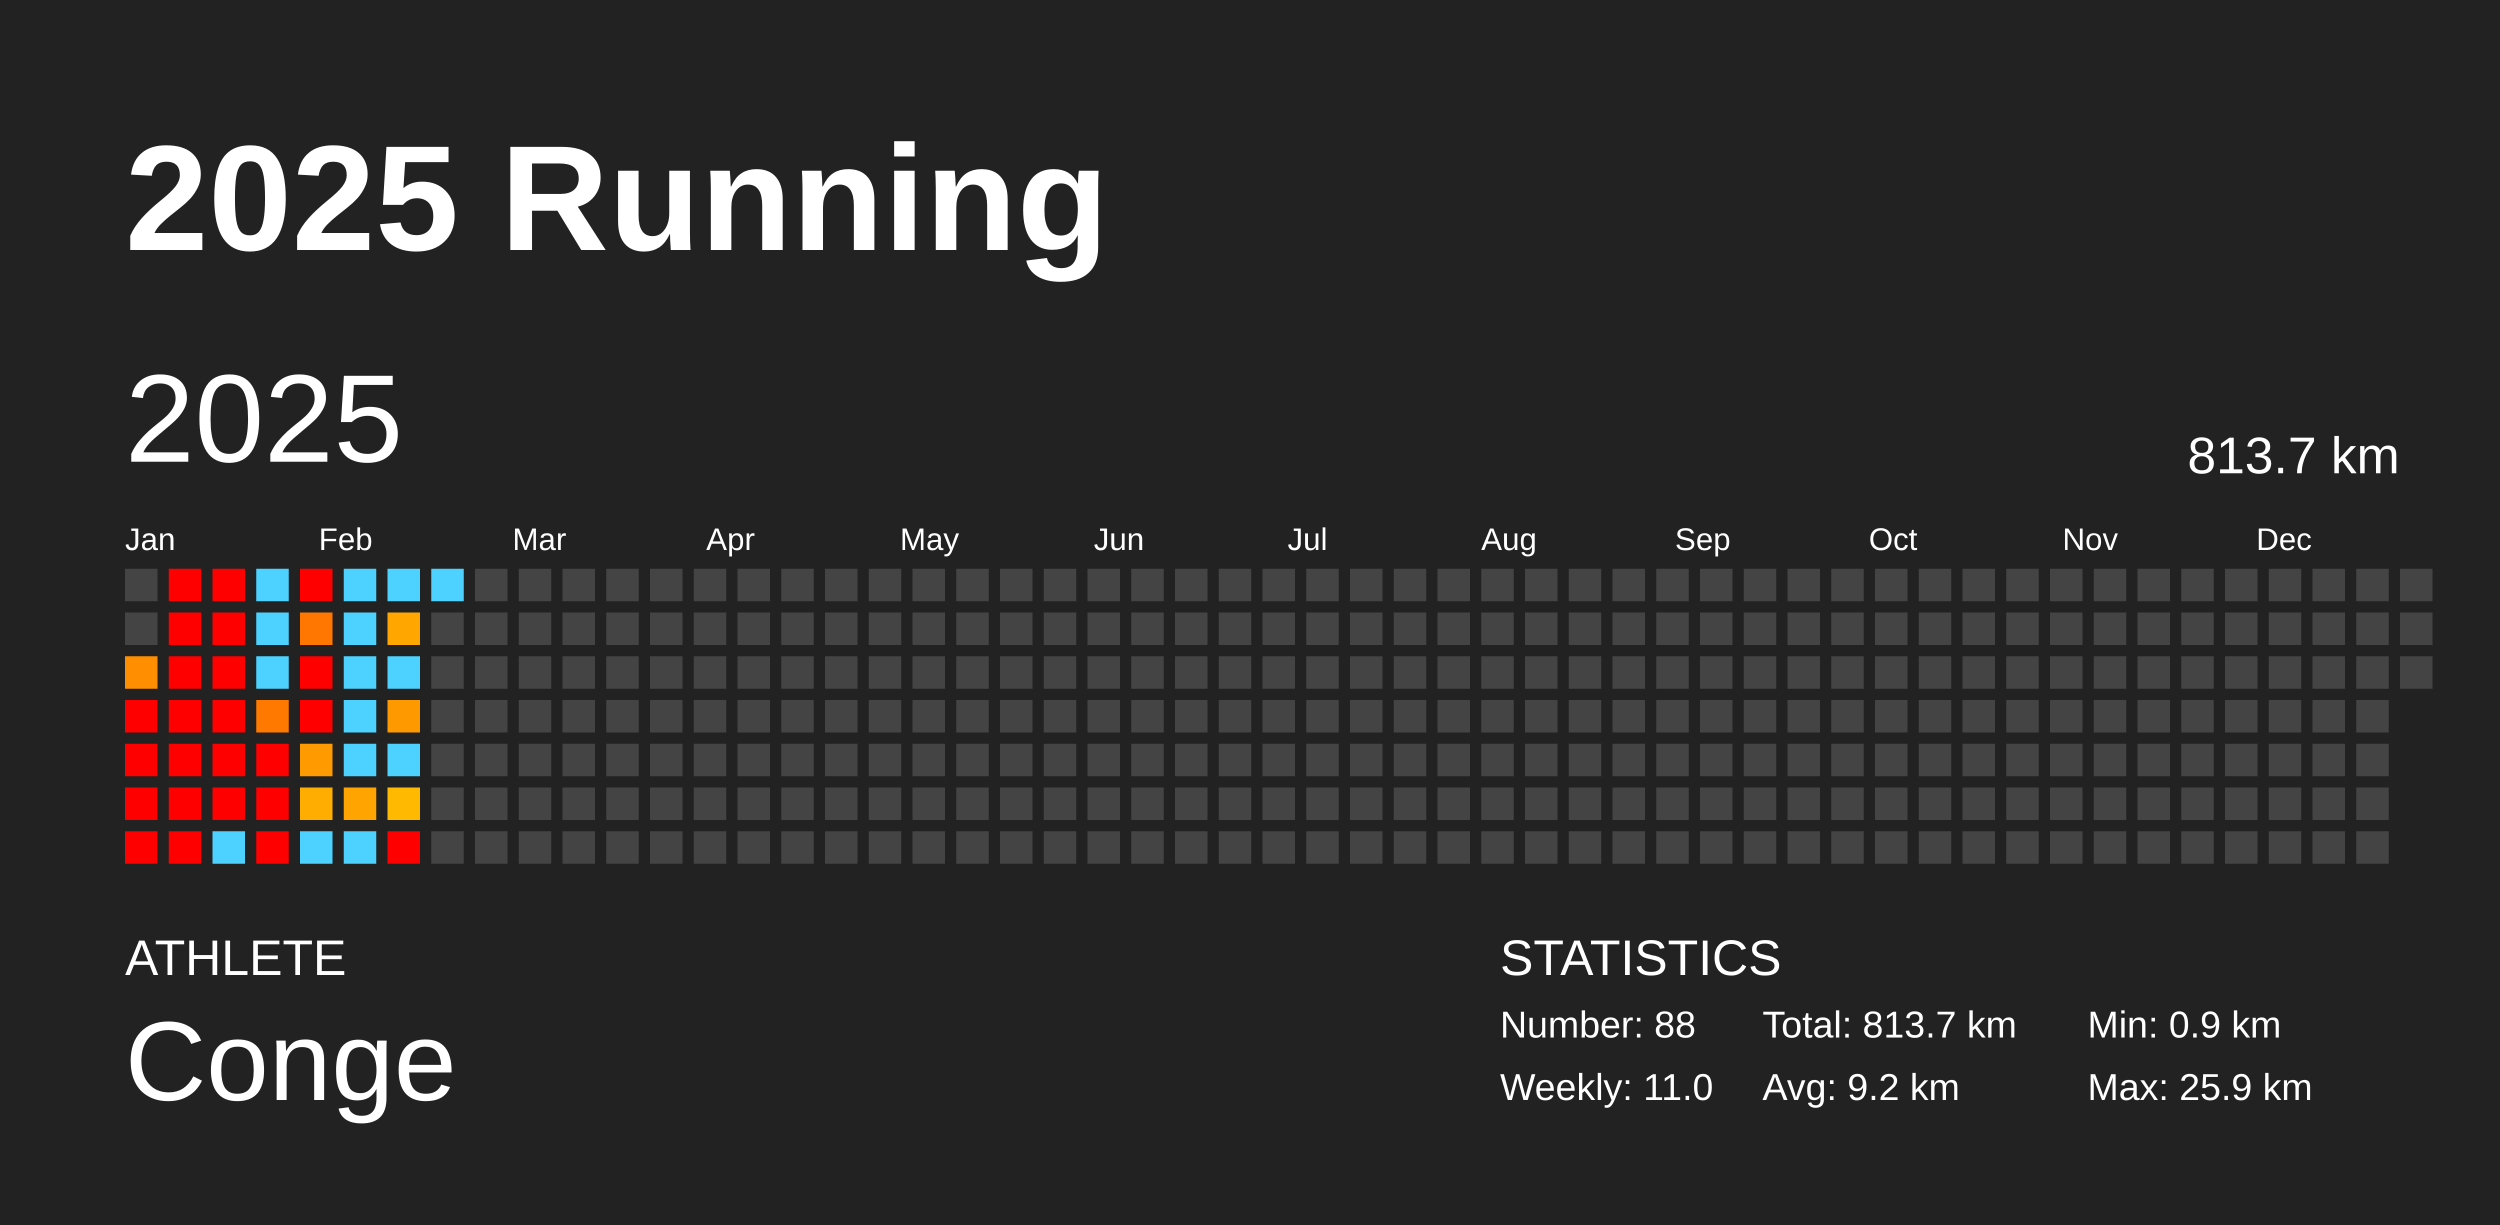
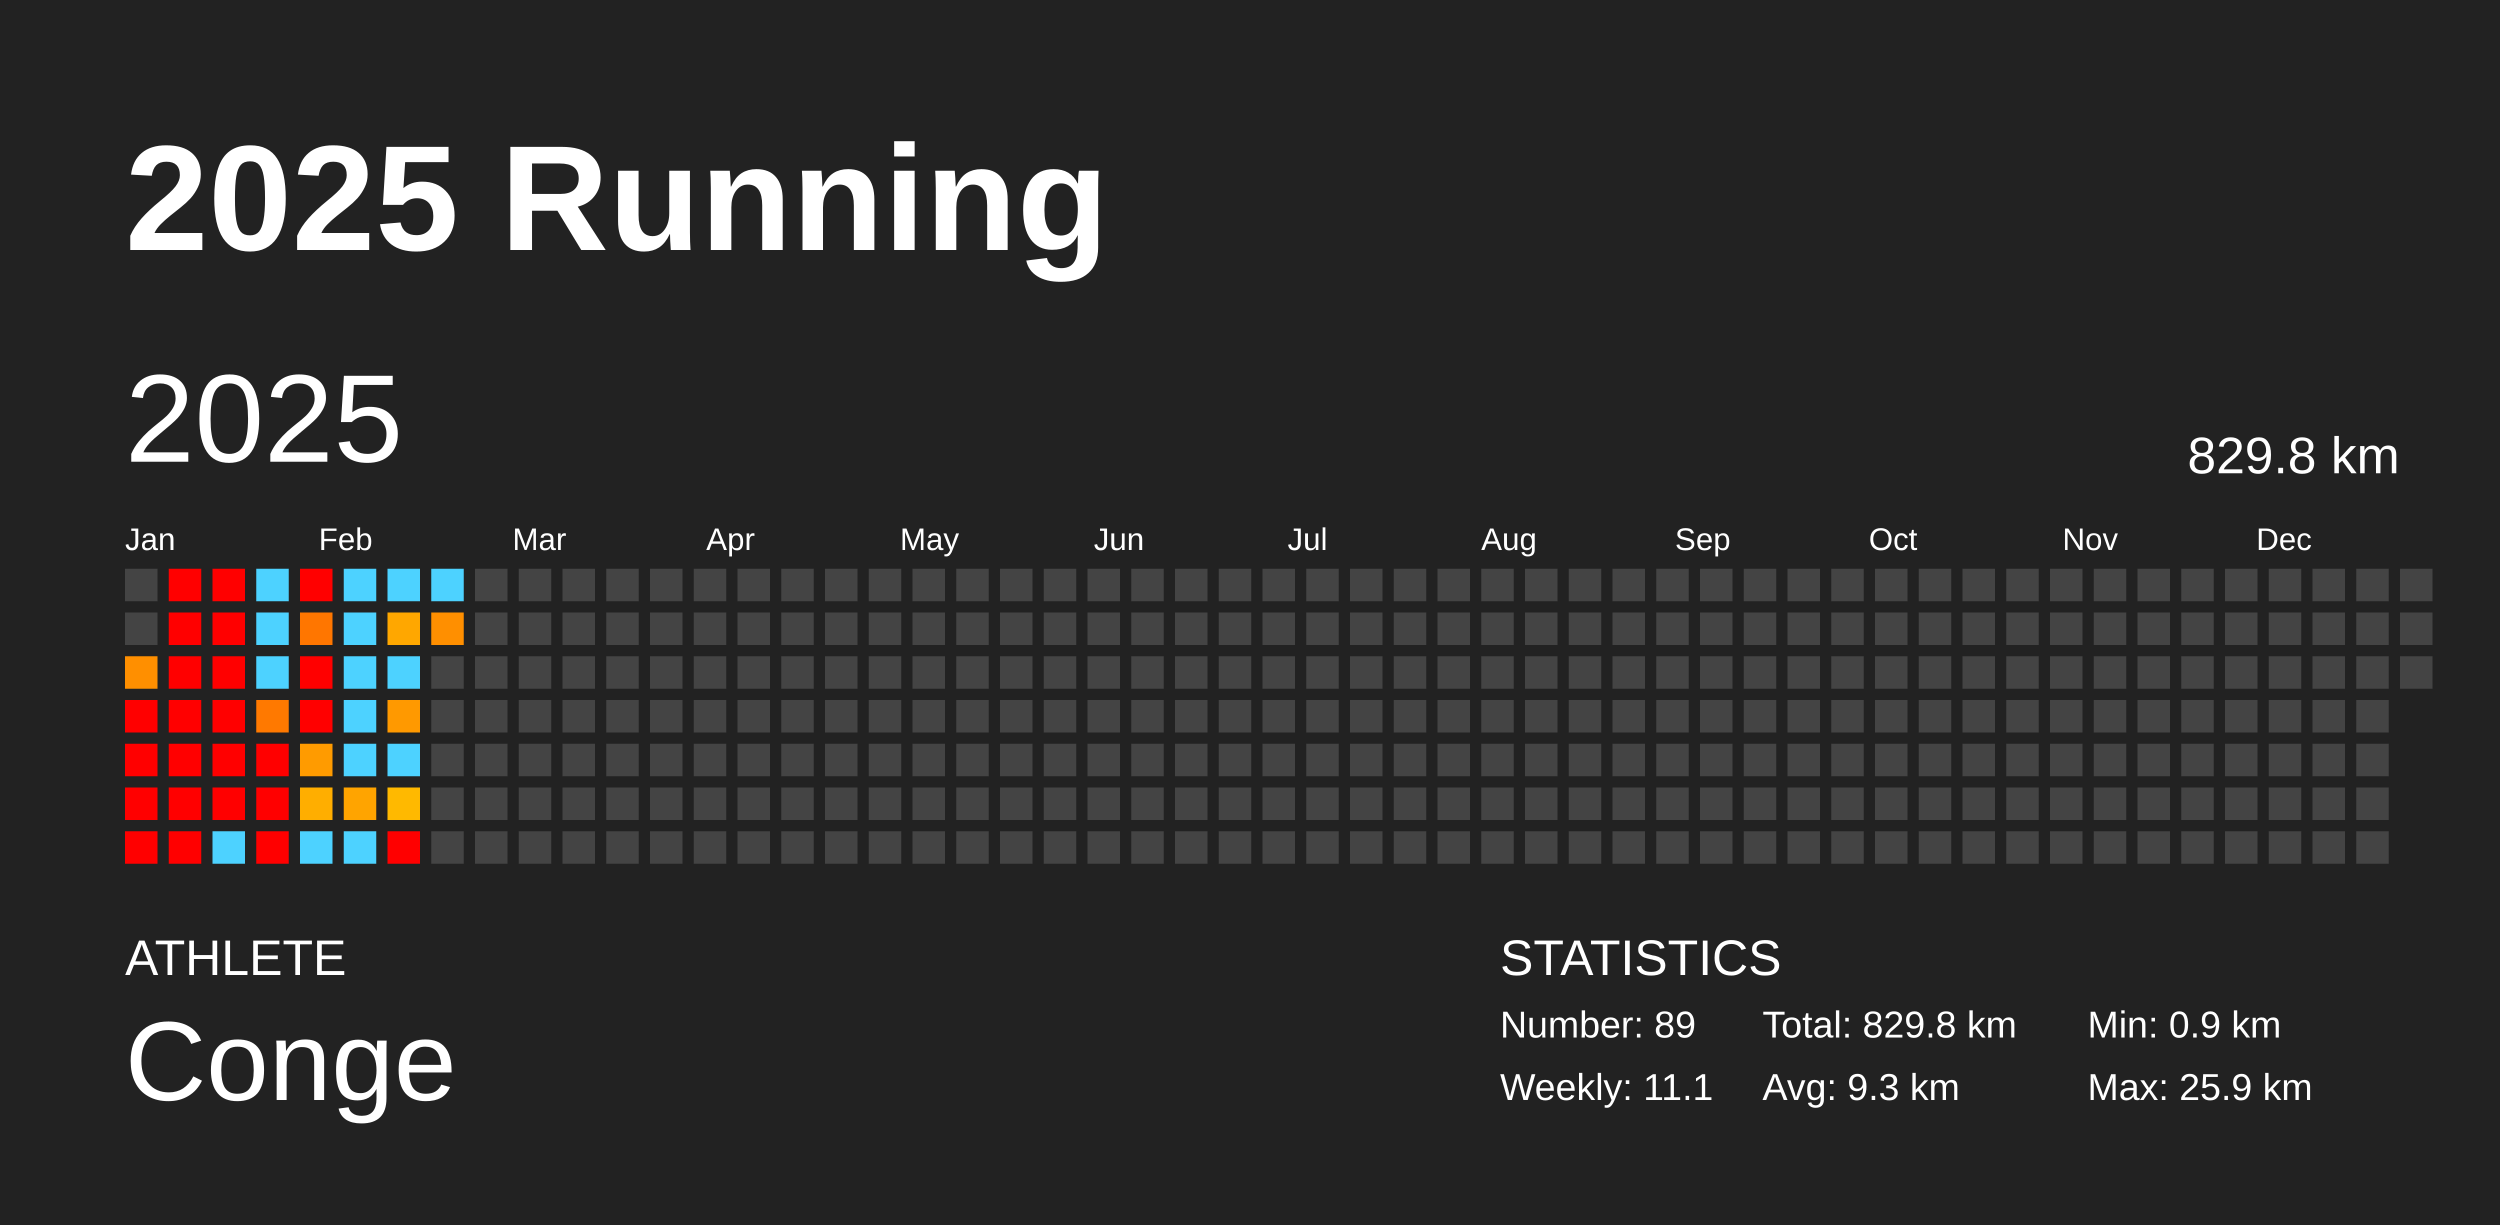
<svg xmlns="http://www.w3.org/2000/svg" baseProfile="full" height="98mm" version="1.1" viewBox="0,0,200,98" width="200mm">
  <defs />
  <rect fill="#222222" height="98" width="200" x="0" y="0" />
  <text fill="#FFFFFF" style="font-size:12px; font-family:Arial; font-weight:bold;" x="10" y="20">2025 Running</text>
  <text fill="#FFFFFF" style="font-size:4px; font-family:Arial" x="10" y="78">ATHLETE</text>
  <text fill="#FFFFFF" style="font-size:9px; font-family:Arial" x="10" y="88">Conge</text>
  <text fill="#FFFFFF" style="font-size:4px; font-family:Arial" x="120" y="78">STATISTICS</text>
-   <text fill="#FFFFFF" style="font-size:3px; font-family:Arial" x="120" y="83">Number: 88</text>
-   <text fill="#FFFFFF" style="font-size:3px; font-family:Arial" x="120" y="88">Weekly: 11.0</text>
-   <text fill="#FFFFFF" style="font-size:3px; font-family:Arial" x="141" y="83">Total: 813.7 km</text>
-   <text fill="#FFFFFF" style="font-size:3px; font-family:Arial" x="141" y="88">Avg: 9.2 km</text>
+   <text fill="#FFFFFF" style="font-size:3px; font-family:Arial" x="120" y="83">Number: 89</text>
+   <text fill="#FFFFFF" style="font-size:3px; font-family:Arial" x="120" y="88">Weekly: 11.1</text>
+   <text fill="#FFFFFF" style="font-size:3px; font-family:Arial" x="141" y="83">Total: 829.8 km</text>
+   <text fill="#FFFFFF" style="font-size:3px; font-family:Arial" x="141" y="88">Avg: 9.3 km</text>
  <text fill="#FFFFFF" style="font-size:3px; font-family:Arial" x="167" y="83">Min: 0.9 km</text>
  <text fill="#FFFFFF" style="font-size:3px; font-family:Arial" x="167" y="88">Max: 25.9 km</text>
  <text dominant-baseline="hanging" fill="#FFFFFF" style="font-size:10.0px; font-family:Arial;" x="10" y="30">2025</text>
-   <text dominant-baseline="hanging" fill="#FFFFFF" style="font-size:4.125px; font-family:Arial;" x="175" y="35">813.7 km</text>
+   <text dominant-baseline="hanging" fill="#FFFFFF" style="font-size:4.125px; font-family:Arial;" x="175" y="35">829.8 km</text>
  <text fill="#FFFFFF" style="font-size:2.5px; font-family:Arial" x="10.0" y="44">Jan</text>
  <text fill="#FFFFFF" style="font-size:2.5px; font-family:Arial" x="25.5" y="44">Feb</text>
  <text fill="#FFFFFF" style="font-size:2.5px; font-family:Arial" x="41.0" y="44">Mar</text>
  <text fill="#FFFFFF" style="font-size:2.5px; font-family:Arial" x="56.5" y="44">Apr</text>
  <text fill="#FFFFFF" style="font-size:2.5px; font-family:Arial" x="72.0" y="44">May</text>
  <text fill="#FFFFFF" style="font-size:2.5px; font-family:Arial" x="87.5" y="44">Jun</text>
  <text fill="#FFFFFF" style="font-size:2.5px; font-family:Arial" x="103.0" y="44">Jul</text>
  <text fill="#FFFFFF" style="font-size:2.5px; font-family:Arial" x="118.5" y="44">Aug</text>
  <text fill="#FFFFFF" style="font-size:2.5px; font-family:Arial" x="134.0" y="44">Sep</text>
  <text fill="#FFFFFF" style="font-size:2.5px; font-family:Arial" x="149.5" y="44">Oct</text>
  <text fill="#FFFFFF" style="font-size:2.5px; font-family:Arial" x="165.0" y="44">Nov</text>
  <text fill="#FFFFFF" style="font-size:2.5px; font-family:Arial" x="180.5" y="44">Dec</text>
  <rect fill="#444444" height="2.6" width="2.6" x="10.0" y="45.5" />
  <rect fill="#444444" height="2.6" width="2.6" x="10.0" y="49.0" />
  <rect fill="#ff8f00" height="2.6" width="2.6" x="10.0" y="52.5" />
  <rect fill="red" height="2.6" width="2.6" x="10.0" y="56.0" />
  <rect fill="red" height="2.6" width="2.6" x="10.0" y="59.5" />
  <rect fill="red" height="2.6" width="2.6" x="10.0" y="63.0" />
  <rect fill="red" height="2.6" width="2.6" x="10.0" y="66.5" />
  <rect fill="red" height="2.6" width="2.6" x="13.5" y="45.5" />
  <rect fill="red" height="2.6" width="2.6" x="13.5" y="49.0" />
  <rect fill="red" height="2.6" width="2.6" x="13.5" y="52.5" />
  <rect fill="red" height="2.6" width="2.6" x="13.5" y="56.0" />
  <rect fill="red" height="2.6" width="2.6" x="13.5" y="59.5" />
  <rect fill="red" height="2.6" width="2.6" x="13.5" y="63.0" />
  <rect fill="red" height="2.6" width="2.6" x="13.5" y="66.5" />
  <rect fill="red" height="2.6" width="2.6" x="17.0" y="45.5" />
  <rect fill="red" height="2.6" width="2.6" x="17.0" y="49.0" />
  <rect fill="red" height="2.6" width="2.6" x="17.0" y="52.5" />
  <rect fill="red" height="2.6" width="2.6" x="17.0" y="56.0" />
  <rect fill="red" height="2.6" width="2.6" x="17.0" y="59.5" />
  <rect fill="red" height="2.6" width="2.6" x="17.0" y="63.0" />
  <rect fill="#4dd2ff" height="2.6" width="2.6" x="17.0" y="66.5" />
  <rect fill="#4dd2ff" height="2.6" width="2.6" x="20.5" y="45.5" />
  <rect fill="#4dd2ff" height="2.6" width="2.6" x="20.5" y="49.0" />
  <rect fill="#4dd2ff" height="2.6" width="2.6" x="20.5" y="52.5" />
  <rect fill="#ff7900" height="2.6" width="2.6" x="20.5" y="56.0" />
  <rect fill="red" height="2.6" width="2.6" x="20.5" y="59.5" />
  <rect fill="red" height="2.6" width="2.6" x="20.5" y="63.0" />
  <rect fill="red" height="2.6" width="2.6" x="20.5" y="66.5" />
  <rect fill="red" height="2.6" width="2.6" x="24.0" y="45.5" />
  <rect fill="#ff7600" height="2.6" width="2.6" x="24.0" y="49.0" />
  <rect fill="red" height="2.6" width="2.6" x="24.0" y="52.5" />
  <rect fill="red" height="2.6" width="2.6" x="24.0" y="56.0" />
  <rect fill="#ff9b00" height="2.6" width="2.6" x="24.0" y="59.5" />
  <rect fill="#ffae00" height="2.6" width="2.6" x="24.0" y="63.0" />
  <rect fill="#4dd2ff" height="2.6" width="2.6" x="24.0" y="66.5" />
  <rect fill="#4dd2ff" height="2.6" width="2.6" x="27.5" y="45.5" />
  <rect fill="#4dd2ff" height="2.6" width="2.6" x="27.5" y="49.0" />
  <rect fill="#4dd2ff" height="2.6" width="2.6" x="27.5" y="52.5" />
  <rect fill="#4dd2ff" height="2.6" width="2.6" x="27.5" y="56.0" />
  <rect fill="#4dd2ff" height="2.6" width="2.6" x="27.5" y="59.5" />
  <rect fill="#ffa400" height="2.6" width="2.6" x="27.5" y="63.0" />
  <rect fill="#4dd2ff" height="2.6" width="2.6" x="27.5" y="66.5" />
  <rect fill="#4dd2ff" height="2.6" width="2.6" x="31.0" y="45.5" />
  <rect fill="#ffa700" height="2.6" width="2.6" x="31.0" y="49.0" />
  <rect fill="#4dd2ff" height="2.6" width="2.6" x="31.0" y="52.5" />
  <rect fill="#ff9900" height="2.6" width="2.6" x="31.0" y="56.0" />
  <rect fill="#4dd2ff" height="2.6" width="2.6" x="31.0" y="59.5" />
  <rect fill="#ffb900" height="2.6" width="2.6" x="31.0" y="63.0" />
  <rect fill="red" height="2.6" width="2.6" x="31.0" y="66.5" />
  <rect fill="#4dd2ff" height="2.6" width="2.6" x="34.5" y="45.5" />
-   <rect fill="#444444" height="2.6" width="2.6" x="34.5" y="49.0" />
+   <rect fill="#ff8f00" height="2.6" width="2.6" x="34.5" y="49.0" />
  <rect fill="#444444" height="2.6" width="2.6" x="34.5" y="52.5" />
  <rect fill="#444444" height="2.6" width="2.6" x="34.5" y="56.0" />
  <rect fill="#444444" height="2.6" width="2.6" x="34.5" y="59.5" />
  <rect fill="#444444" height="2.6" width="2.6" x="34.5" y="63.0" />
  <rect fill="#444444" height="2.6" width="2.6" x="34.5" y="66.5" />
  <rect fill="#444444" height="2.6" width="2.6" x="38.0" y="45.5" />
  <rect fill="#444444" height="2.6" width="2.6" x="38.0" y="49.0" />
  <rect fill="#444444" height="2.6" width="2.6" x="38.0" y="52.5" />
  <rect fill="#444444" height="2.6" width="2.6" x="38.0" y="56.0" />
  <rect fill="#444444" height="2.6" width="2.6" x="38.0" y="59.5" />
  <rect fill="#444444" height="2.6" width="2.6" x="38.0" y="63.0" />
  <rect fill="#444444" height="2.6" width="2.6" x="38.0" y="66.5" />
  <rect fill="#444444" height="2.6" width="2.6" x="41.5" y="45.5" />
  <rect fill="#444444" height="2.6" width="2.6" x="41.5" y="49.0" />
  <rect fill="#444444" height="2.6" width="2.6" x="41.5" y="52.5" />
  <rect fill="#444444" height="2.6" width="2.6" x="41.5" y="56.0" />
  <rect fill="#444444" height="2.6" width="2.6" x="41.5" y="59.5" />
  <rect fill="#444444" height="2.6" width="2.6" x="41.5" y="63.0" />
  <rect fill="#444444" height="2.6" width="2.6" x="41.5" y="66.5" />
  <rect fill="#444444" height="2.6" width="2.6" x="45.0" y="45.5" />
  <rect fill="#444444" height="2.6" width="2.6" x="45.0" y="49.0" />
  <rect fill="#444444" height="2.6" width="2.6" x="45.0" y="52.5" />
  <rect fill="#444444" height="2.6" width="2.6" x="45.0" y="56.0" />
  <rect fill="#444444" height="2.6" width="2.6" x="45.0" y="59.5" />
  <rect fill="#444444" height="2.6" width="2.6" x="45.0" y="63.0" />
  <rect fill="#444444" height="2.6" width="2.6" x="45.0" y="66.5" />
  <rect fill="#444444" height="2.6" width="2.6" x="48.5" y="45.5" />
  <rect fill="#444444" height="2.6" width="2.6" x="48.5" y="49.0" />
  <rect fill="#444444" height="2.6" width="2.6" x="48.5" y="52.5" />
  <rect fill="#444444" height="2.6" width="2.6" x="48.5" y="56.0" />
  <rect fill="#444444" height="2.6" width="2.6" x="48.5" y="59.5" />
  <rect fill="#444444" height="2.6" width="2.6" x="48.5" y="63.0" />
  <rect fill="#444444" height="2.6" width="2.6" x="48.5" y="66.5" />
  <rect fill="#444444" height="2.6" width="2.6" x="52.0" y="45.5" />
  <rect fill="#444444" height="2.6" width="2.6" x="52.0" y="49.0" />
  <rect fill="#444444" height="2.6" width="2.6" x="52.0" y="52.5" />
  <rect fill="#444444" height="2.6" width="2.6" x="52.0" y="56.0" />
  <rect fill="#444444" height="2.6" width="2.6" x="52.0" y="59.5" />
  <rect fill="#444444" height="2.6" width="2.6" x="52.0" y="63.0" />
  <rect fill="#444444" height="2.6" width="2.6" x="52.0" y="66.5" />
  <rect fill="#444444" height="2.6" width="2.6" x="55.5" y="45.5" />
  <rect fill="#444444" height="2.6" width="2.6" x="55.5" y="49.0" />
  <rect fill="#444444" height="2.6" width="2.6" x="55.5" y="52.5" />
  <rect fill="#444444" height="2.6" width="2.6" x="55.5" y="56.0" />
  <rect fill="#444444" height="2.6" width="2.6" x="55.5" y="59.5" />
  <rect fill="#444444" height="2.6" width="2.6" x="55.5" y="63.0" />
  <rect fill="#444444" height="2.6" width="2.6" x="55.5" y="66.5" />
  <rect fill="#444444" height="2.6" width="2.6" x="59.0" y="45.5" />
  <rect fill="#444444" height="2.6" width="2.6" x="59.0" y="49.0" />
  <rect fill="#444444" height="2.6" width="2.6" x="59.0" y="52.5" />
  <rect fill="#444444" height="2.6" width="2.6" x="59.0" y="56.0" />
  <rect fill="#444444" height="2.6" width="2.6" x="59.0" y="59.5" />
  <rect fill="#444444" height="2.6" width="2.6" x="59.0" y="63.0" />
  <rect fill="#444444" height="2.6" width="2.6" x="59.0" y="66.5" />
  <rect fill="#444444" height="2.6" width="2.6" x="62.5" y="45.5" />
  <rect fill="#444444" height="2.6" width="2.6" x="62.5" y="49.0" />
  <rect fill="#444444" height="2.6" width="2.6" x="62.5" y="52.5" />
  <rect fill="#444444" height="2.6" width="2.6" x="62.5" y="56.0" />
  <rect fill="#444444" height="2.6" width="2.6" x="62.5" y="59.5" />
  <rect fill="#444444" height="2.6" width="2.6" x="62.5" y="63.0" />
  <rect fill="#444444" height="2.6" width="2.6" x="62.5" y="66.5" />
  <rect fill="#444444" height="2.6" width="2.6" x="66.0" y="45.5" />
  <rect fill="#444444" height="2.6" width="2.6" x="66.0" y="49.0" />
  <rect fill="#444444" height="2.6" width="2.6" x="66.0" y="52.5" />
  <rect fill="#444444" height="2.6" width="2.6" x="66.0" y="56.0" />
  <rect fill="#444444" height="2.6" width="2.6" x="66.0" y="59.5" />
  <rect fill="#444444" height="2.6" width="2.6" x="66.0" y="63.0" />
  <rect fill="#444444" height="2.6" width="2.6" x="66.0" y="66.5" />
  <rect fill="#444444" height="2.6" width="2.6" x="69.5" y="45.5" />
  <rect fill="#444444" height="2.6" width="2.6" x="69.5" y="49.0" />
  <rect fill="#444444" height="2.6" width="2.6" x="69.5" y="52.5" />
  <rect fill="#444444" height="2.6" width="2.6" x="69.5" y="56.0" />
  <rect fill="#444444" height="2.6" width="2.6" x="69.5" y="59.5" />
  <rect fill="#444444" height="2.6" width="2.6" x="69.5" y="63.0" />
  <rect fill="#444444" height="2.6" width="2.6" x="69.5" y="66.5" />
  <rect fill="#444444" height="2.6" width="2.6" x="73.0" y="45.5" />
  <rect fill="#444444" height="2.6" width="2.6" x="73.0" y="49.0" />
  <rect fill="#444444" height="2.6" width="2.6" x="73.0" y="52.5" />
  <rect fill="#444444" height="2.6" width="2.6" x="73.0" y="56.0" />
  <rect fill="#444444" height="2.6" width="2.6" x="73.0" y="59.5" />
  <rect fill="#444444" height="2.6" width="2.6" x="73.0" y="63.0" />
  <rect fill="#444444" height="2.6" width="2.6" x="73.0" y="66.5" />
  <rect fill="#444444" height="2.6" width="2.6" x="76.5" y="45.5" />
  <rect fill="#444444" height="2.6" width="2.6" x="76.5" y="49.0" />
  <rect fill="#444444" height="2.6" width="2.6" x="76.5" y="52.5" />
  <rect fill="#444444" height="2.6" width="2.6" x="76.5" y="56.0" />
  <rect fill="#444444" height="2.6" width="2.6" x="76.5" y="59.5" />
  <rect fill="#444444" height="2.6" width="2.6" x="76.5" y="63.0" />
  <rect fill="#444444" height="2.6" width="2.6" x="76.5" y="66.5" />
  <rect fill="#444444" height="2.6" width="2.6" x="80.0" y="45.5" />
  <rect fill="#444444" height="2.6" width="2.6" x="80.0" y="49.0" />
  <rect fill="#444444" height="2.6" width="2.6" x="80.0" y="52.5" />
  <rect fill="#444444" height="2.6" width="2.6" x="80.0" y="56.0" />
  <rect fill="#444444" height="2.6" width="2.6" x="80.0" y="59.5" />
  <rect fill="#444444" height="2.6" width="2.6" x="80.0" y="63.0" />
  <rect fill="#444444" height="2.6" width="2.6" x="80.0" y="66.5" />
  <rect fill="#444444" height="2.6" width="2.6" x="83.5" y="45.5" />
  <rect fill="#444444" height="2.6" width="2.6" x="83.5" y="49.0" />
  <rect fill="#444444" height="2.6" width="2.6" x="83.5" y="52.5" />
  <rect fill="#444444" height="2.6" width="2.6" x="83.5" y="56.0" />
  <rect fill="#444444" height="2.6" width="2.6" x="83.5" y="59.5" />
  <rect fill="#444444" height="2.6" width="2.6" x="83.5" y="63.0" />
  <rect fill="#444444" height="2.6" width="2.6" x="83.5" y="66.5" />
  <rect fill="#444444" height="2.6" width="2.6" x="87.0" y="45.5" />
  <rect fill="#444444" height="2.6" width="2.6" x="87.0" y="49.0" />
  <rect fill="#444444" height="2.6" width="2.6" x="87.0" y="52.5" />
  <rect fill="#444444" height="2.6" width="2.6" x="87.0" y="56.0" />
  <rect fill="#444444" height="2.6" width="2.6" x="87.0" y="59.5" />
  <rect fill="#444444" height="2.6" width="2.6" x="87.0" y="63.0" />
  <rect fill="#444444" height="2.6" width="2.6" x="87.0" y="66.5" />
  <rect fill="#444444" height="2.6" width="2.6" x="90.5" y="45.5" />
  <rect fill="#444444" height="2.6" width="2.6" x="90.5" y="49.0" />
  <rect fill="#444444" height="2.6" width="2.6" x="90.5" y="52.5" />
  <rect fill="#444444" height="2.6" width="2.6" x="90.5" y="56.0" />
  <rect fill="#444444" height="2.6" width="2.6" x="90.5" y="59.5" />
  <rect fill="#444444" height="2.6" width="2.6" x="90.5" y="63.0" />
  <rect fill="#444444" height="2.6" width="2.6" x="90.5" y="66.5" />
  <rect fill="#444444" height="2.6" width="2.6" x="94.0" y="45.5" />
  <rect fill="#444444" height="2.6" width="2.6" x="94.0" y="49.0" />
  <rect fill="#444444" height="2.6" width="2.6" x="94.0" y="52.5" />
  <rect fill="#444444" height="2.6" width="2.6" x="94.0" y="56.0" />
  <rect fill="#444444" height="2.6" width="2.6" x="94.0" y="59.5" />
  <rect fill="#444444" height="2.6" width="2.6" x="94.0" y="63.0" />
  <rect fill="#444444" height="2.6" width="2.6" x="94.0" y="66.5" />
  <rect fill="#444444" height="2.6" width="2.6" x="97.5" y="45.5" />
  <rect fill="#444444" height="2.6" width="2.6" x="97.5" y="49.0" />
  <rect fill="#444444" height="2.6" width="2.6" x="97.5" y="52.5" />
  <rect fill="#444444" height="2.6" width="2.6" x="97.5" y="56.0" />
  <rect fill="#444444" height="2.6" width="2.6" x="97.5" y="59.5" />
  <rect fill="#444444" height="2.6" width="2.6" x="97.5" y="63.0" />
  <rect fill="#444444" height="2.6" width="2.6" x="97.5" y="66.5" />
  <rect fill="#444444" height="2.6" width="2.6" x="101.0" y="45.5" />
  <rect fill="#444444" height="2.6" width="2.6" x="101.0" y="49.0" />
  <rect fill="#444444" height="2.6" width="2.6" x="101.0" y="52.5" />
  <rect fill="#444444" height="2.6" width="2.6" x="101.0" y="56.0" />
  <rect fill="#444444" height="2.6" width="2.6" x="101.0" y="59.5" />
  <rect fill="#444444" height="2.6" width="2.6" x="101.0" y="63.0" />
  <rect fill="#444444" height="2.6" width="2.6" x="101.0" y="66.5" />
  <rect fill="#444444" height="2.6" width="2.6" x="104.5" y="45.5" />
  <rect fill="#444444" height="2.6" width="2.6" x="104.5" y="49.0" />
  <rect fill="#444444" height="2.6" width="2.6" x="104.5" y="52.5" />
  <rect fill="#444444" height="2.6" width="2.6" x="104.5" y="56.0" />
  <rect fill="#444444" height="2.6" width="2.6" x="104.5" y="59.5" />
  <rect fill="#444444" height="2.6" width="2.6" x="104.5" y="63.0" />
  <rect fill="#444444" height="2.6" width="2.6" x="104.5" y="66.5" />
  <rect fill="#444444" height="2.6" width="2.6" x="108.0" y="45.5" />
  <rect fill="#444444" height="2.6" width="2.6" x="108.0" y="49.0" />
  <rect fill="#444444" height="2.6" width="2.6" x="108.0" y="52.5" />
  <rect fill="#444444" height="2.6" width="2.6" x="108.0" y="56.0" />
  <rect fill="#444444" height="2.6" width="2.6" x="108.0" y="59.5" />
  <rect fill="#444444" height="2.6" width="2.6" x="108.0" y="63.0" />
  <rect fill="#444444" height="2.6" width="2.6" x="108.0" y="66.5" />
  <rect fill="#444444" height="2.6" width="2.6" x="111.5" y="45.5" />
  <rect fill="#444444" height="2.6" width="2.6" x="111.5" y="49.0" />
  <rect fill="#444444" height="2.6" width="2.6" x="111.5" y="52.5" />
  <rect fill="#444444" height="2.6" width="2.6" x="111.5" y="56.0" />
  <rect fill="#444444" height="2.6" width="2.6" x="111.5" y="59.5" />
  <rect fill="#444444" height="2.6" width="2.6" x="111.5" y="63.0" />
  <rect fill="#444444" height="2.6" width="2.6" x="111.5" y="66.5" />
  <rect fill="#444444" height="2.6" width="2.6" x="115.0" y="45.5" />
  <rect fill="#444444" height="2.6" width="2.6" x="115.0" y="49.0" />
  <rect fill="#444444" height="2.6" width="2.6" x="115.0" y="52.5" />
  <rect fill="#444444" height="2.6" width="2.6" x="115.0" y="56.0" />
  <rect fill="#444444" height="2.6" width="2.6" x="115.0" y="59.5" />
  <rect fill="#444444" height="2.6" width="2.6" x="115.0" y="63.0" />
  <rect fill="#444444" height="2.6" width="2.6" x="115.0" y="66.5" />
  <rect fill="#444444" height="2.6" width="2.6" x="118.5" y="45.5" />
  <rect fill="#444444" height="2.6" width="2.6" x="118.5" y="49.0" />
  <rect fill="#444444" height="2.6" width="2.6" x="118.5" y="52.5" />
  <rect fill="#444444" height="2.6" width="2.6" x="118.5" y="56.0" />
  <rect fill="#444444" height="2.6" width="2.6" x="118.5" y="59.5" />
  <rect fill="#444444" height="2.6" width="2.6" x="118.5" y="63.0" />
  <rect fill="#444444" height="2.6" width="2.6" x="118.5" y="66.5" />
  <rect fill="#444444" height="2.6" width="2.6" x="122.0" y="45.5" />
  <rect fill="#444444" height="2.6" width="2.6" x="122.0" y="49.0" />
  <rect fill="#444444" height="2.6" width="2.6" x="122.0" y="52.5" />
  <rect fill="#444444" height="2.6" width="2.6" x="122.0" y="56.0" />
  <rect fill="#444444" height="2.6" width="2.6" x="122.0" y="59.5" />
  <rect fill="#444444" height="2.6" width="2.6" x="122.0" y="63.0" />
  <rect fill="#444444" height="2.6" width="2.6" x="122.0" y="66.5" />
  <rect fill="#444444" height="2.6" width="2.6" x="125.5" y="45.5" />
  <rect fill="#444444" height="2.6" width="2.6" x="125.5" y="49.0" />
  <rect fill="#444444" height="2.6" width="2.6" x="125.5" y="52.5" />
  <rect fill="#444444" height="2.6" width="2.6" x="125.5" y="56.0" />
  <rect fill="#444444" height="2.6" width="2.6" x="125.5" y="59.5" />
  <rect fill="#444444" height="2.6" width="2.6" x="125.5" y="63.0" />
  <rect fill="#444444" height="2.6" width="2.6" x="125.5" y="66.5" />
  <rect fill="#444444" height="2.6" width="2.6" x="129.0" y="45.5" />
  <rect fill="#444444" height="2.6" width="2.6" x="129.0" y="49.0" />
  <rect fill="#444444" height="2.6" width="2.6" x="129.0" y="52.5" />
  <rect fill="#444444" height="2.6" width="2.6" x="129.0" y="56.0" />
  <rect fill="#444444" height="2.6" width="2.6" x="129.0" y="59.5" />
  <rect fill="#444444" height="2.6" width="2.6" x="129.0" y="63.0" />
  <rect fill="#444444" height="2.6" width="2.6" x="129.0" y="66.5" />
  <rect fill="#444444" height="2.6" width="2.6" x="132.5" y="45.5" />
  <rect fill="#444444" height="2.6" width="2.6" x="132.5" y="49.0" />
  <rect fill="#444444" height="2.6" width="2.6" x="132.5" y="52.5" />
  <rect fill="#444444" height="2.6" width="2.6" x="132.5" y="56.0" />
  <rect fill="#444444" height="2.6" width="2.6" x="132.5" y="59.5" />
  <rect fill="#444444" height="2.6" width="2.6" x="132.5" y="63.0" />
  <rect fill="#444444" height="2.6" width="2.6" x="132.5" y="66.5" />
  <rect fill="#444444" height="2.6" width="2.6" x="136.0" y="45.5" />
  <rect fill="#444444" height="2.6" width="2.6" x="136.0" y="49.0" />
  <rect fill="#444444" height="2.6" width="2.6" x="136.0" y="52.5" />
  <rect fill="#444444" height="2.6" width="2.6" x="136.0" y="56.0" />
  <rect fill="#444444" height="2.6" width="2.6" x="136.0" y="59.5" />
  <rect fill="#444444" height="2.6" width="2.6" x="136.0" y="63.0" />
  <rect fill="#444444" height="2.6" width="2.6" x="136.0" y="66.5" />
  <rect fill="#444444" height="2.6" width="2.6" x="139.5" y="45.5" />
  <rect fill="#444444" height="2.6" width="2.6" x="139.5" y="49.0" />
  <rect fill="#444444" height="2.6" width="2.6" x="139.5" y="52.5" />
  <rect fill="#444444" height="2.6" width="2.6" x="139.5" y="56.0" />
  <rect fill="#444444" height="2.6" width="2.6" x="139.5" y="59.5" />
  <rect fill="#444444" height="2.6" width="2.6" x="139.5" y="63.0" />
  <rect fill="#444444" height="2.6" width="2.6" x="139.5" y="66.5" />
  <rect fill="#444444" height="2.6" width="2.6" x="143.0" y="45.5" />
  <rect fill="#444444" height="2.6" width="2.6" x="143.0" y="49.0" />
  <rect fill="#444444" height="2.6" width="2.6" x="143.0" y="52.5" />
  <rect fill="#444444" height="2.6" width="2.6" x="143.0" y="56.0" />
  <rect fill="#444444" height="2.6" width="2.6" x="143.0" y="59.5" />
  <rect fill="#444444" height="2.6" width="2.6" x="143.0" y="63.0" />
  <rect fill="#444444" height="2.6" width="2.6" x="143.0" y="66.5" />
  <rect fill="#444444" height="2.6" width="2.6" x="146.5" y="45.5" />
  <rect fill="#444444" height="2.6" width="2.6" x="146.5" y="49.0" />
  <rect fill="#444444" height="2.6" width="2.6" x="146.5" y="52.5" />
  <rect fill="#444444" height="2.6" width="2.6" x="146.5" y="56.0" />
  <rect fill="#444444" height="2.6" width="2.6" x="146.5" y="59.5" />
  <rect fill="#444444" height="2.6" width="2.6" x="146.5" y="63.0" />
  <rect fill="#444444" height="2.6" width="2.6" x="146.5" y="66.5" />
  <rect fill="#444444" height="2.6" width="2.6" x="150.0" y="45.5" />
  <rect fill="#444444" height="2.6" width="2.6" x="150.0" y="49.0" />
  <rect fill="#444444" height="2.6" width="2.6" x="150.0" y="52.5" />
  <rect fill="#444444" height="2.6" width="2.6" x="150.0" y="56.0" />
  <rect fill="#444444" height="2.6" width="2.6" x="150.0" y="59.5" />
  <rect fill="#444444" height="2.6" width="2.6" x="150.0" y="63.0" />
  <rect fill="#444444" height="2.6" width="2.6" x="150.0" y="66.5" />
  <rect fill="#444444" height="2.6" width="2.6" x="153.5" y="45.5" />
  <rect fill="#444444" height="2.6" width="2.6" x="153.5" y="49.0" />
  <rect fill="#444444" height="2.6" width="2.6" x="153.5" y="52.5" />
  <rect fill="#444444" height="2.6" width="2.6" x="153.5" y="56.0" />
  <rect fill="#444444" height="2.6" width="2.6" x="153.5" y="59.5" />
  <rect fill="#444444" height="2.6" width="2.6" x="153.5" y="63.0" />
  <rect fill="#444444" height="2.6" width="2.6" x="153.5" y="66.5" />
  <rect fill="#444444" height="2.6" width="2.6" x="157.0" y="45.5" />
  <rect fill="#444444" height="2.6" width="2.6" x="157.0" y="49.0" />
  <rect fill="#444444" height="2.6" width="2.6" x="157.0" y="52.5" />
  <rect fill="#444444" height="2.6" width="2.6" x="157.0" y="56.0" />
  <rect fill="#444444" height="2.6" width="2.6" x="157.0" y="59.5" />
  <rect fill="#444444" height="2.6" width="2.6" x="157.0" y="63.0" />
  <rect fill="#444444" height="2.6" width="2.6" x="157.0" y="66.5" />
  <rect fill="#444444" height="2.6" width="2.6" x="160.5" y="45.5" />
  <rect fill="#444444" height="2.6" width="2.6" x="160.5" y="49.0" />
  <rect fill="#444444" height="2.6" width="2.6" x="160.5" y="52.5" />
  <rect fill="#444444" height="2.6" width="2.6" x="160.5" y="56.0" />
  <rect fill="#444444" height="2.6" width="2.6" x="160.5" y="59.5" />
  <rect fill="#444444" height="2.6" width="2.6" x="160.5" y="63.0" />
  <rect fill="#444444" height="2.6" width="2.6" x="160.5" y="66.5" />
  <rect fill="#444444" height="2.6" width="2.6" x="164.0" y="45.5" />
  <rect fill="#444444" height="2.6" width="2.6" x="164.0" y="49.0" />
  <rect fill="#444444" height="2.6" width="2.6" x="164.0" y="52.5" />
  <rect fill="#444444" height="2.6" width="2.6" x="164.0" y="56.0" />
  <rect fill="#444444" height="2.6" width="2.6" x="164.0" y="59.5" />
  <rect fill="#444444" height="2.6" width="2.6" x="164.0" y="63.0" />
  <rect fill="#444444" height="2.6" width="2.6" x="164.0" y="66.5" />
  <rect fill="#444444" height="2.6" width="2.6" x="167.5" y="45.5" />
  <rect fill="#444444" height="2.6" width="2.6" x="167.5" y="49.0" />
  <rect fill="#444444" height="2.6" width="2.6" x="167.5" y="52.5" />
  <rect fill="#444444" height="2.6" width="2.6" x="167.5" y="56.0" />
  <rect fill="#444444" height="2.6" width="2.6" x="167.5" y="59.5" />
  <rect fill="#444444" height="2.6" width="2.6" x="167.5" y="63.0" />
  <rect fill="#444444" height="2.6" width="2.6" x="167.5" y="66.5" />
  <rect fill="#444444" height="2.6" width="2.6" x="171.0" y="45.5" />
  <rect fill="#444444" height="2.6" width="2.6" x="171.0" y="49.0" />
  <rect fill="#444444" height="2.6" width="2.6" x="171.0" y="52.5" />
  <rect fill="#444444" height="2.6" width="2.6" x="171.0" y="56.0" />
  <rect fill="#444444" height="2.6" width="2.6" x="171.0" y="59.5" />
  <rect fill="#444444" height="2.6" width="2.6" x="171.0" y="63.0" />
  <rect fill="#444444" height="2.6" width="2.6" x="171.0" y="66.5" />
  <rect fill="#444444" height="2.6" width="2.6" x="174.5" y="45.5" />
  <rect fill="#444444" height="2.6" width="2.6" x="174.5" y="49.0" />
  <rect fill="#444444" height="2.6" width="2.6" x="174.5" y="52.5" />
  <rect fill="#444444" height="2.6" width="2.6" x="174.5" y="56.0" />
  <rect fill="#444444" height="2.6" width="2.6" x="174.5" y="59.5" />
  <rect fill="#444444" height="2.6" width="2.6" x="174.5" y="63.0" />
  <rect fill="#444444" height="2.6" width="2.6" x="174.5" y="66.5" />
  <rect fill="#444444" height="2.6" width="2.6" x="178.0" y="45.5" />
  <rect fill="#444444" height="2.6" width="2.6" x="178.0" y="49.0" />
  <rect fill="#444444" height="2.6" width="2.6" x="178.0" y="52.5" />
  <rect fill="#444444" height="2.6" width="2.6" x="178.0" y="56.0" />
  <rect fill="#444444" height="2.6" width="2.6" x="178.0" y="59.5" />
  <rect fill="#444444" height="2.6" width="2.6" x="178.0" y="63.0" />
  <rect fill="#444444" height="2.6" width="2.6" x="178.0" y="66.5" />
  <rect fill="#444444" height="2.6" width="2.6" x="181.5" y="45.5" />
  <rect fill="#444444" height="2.6" width="2.6" x="181.5" y="49.0" />
  <rect fill="#444444" height="2.6" width="2.6" x="181.5" y="52.5" />
  <rect fill="#444444" height="2.6" width="2.6" x="181.5" y="56.0" />
  <rect fill="#444444" height="2.6" width="2.6" x="181.5" y="59.5" />
  <rect fill="#444444" height="2.6" width="2.6" x="181.5" y="63.0" />
  <rect fill="#444444" height="2.6" width="2.6" x="181.5" y="66.5" />
  <rect fill="#444444" height="2.6" width="2.6" x="185.0" y="45.5" />
  <rect fill="#444444" height="2.6" width="2.6" x="185.0" y="49.0" />
  <rect fill="#444444" height="2.6" width="2.6" x="185.0" y="52.5" />
  <rect fill="#444444" height="2.6" width="2.6" x="185.0" y="56.0" />
  <rect fill="#444444" height="2.6" width="2.6" x="185.0" y="59.5" />
  <rect fill="#444444" height="2.6" width="2.6" x="185.0" y="63.0" />
  <rect fill="#444444" height="2.6" width="2.6" x="185.0" y="66.5" />
  <rect fill="#444444" height="2.6" width="2.6" x="188.5" y="45.5" />
  <rect fill="#444444" height="2.6" width="2.6" x="188.5" y="49.0" />
  <rect fill="#444444" height="2.6" width="2.6" x="188.5" y="52.5" />
  <rect fill="#444444" height="2.6" width="2.6" x="188.5" y="56.0" />
  <rect fill="#444444" height="2.6" width="2.6" x="188.5" y="59.5" />
  <rect fill="#444444" height="2.6" width="2.6" x="188.5" y="63.0" />
  <rect fill="#444444" height="2.6" width="2.6" x="188.5" y="66.5" />
  <rect fill="#444444" height="2.6" width="2.6" x="192.0" y="45.5" />
  <rect fill="#444444" height="2.6" width="2.6" x="192.0" y="49.0" />
  <rect fill="#444444" height="2.6" width="2.6" x="192.0" y="52.5" />
</svg>
